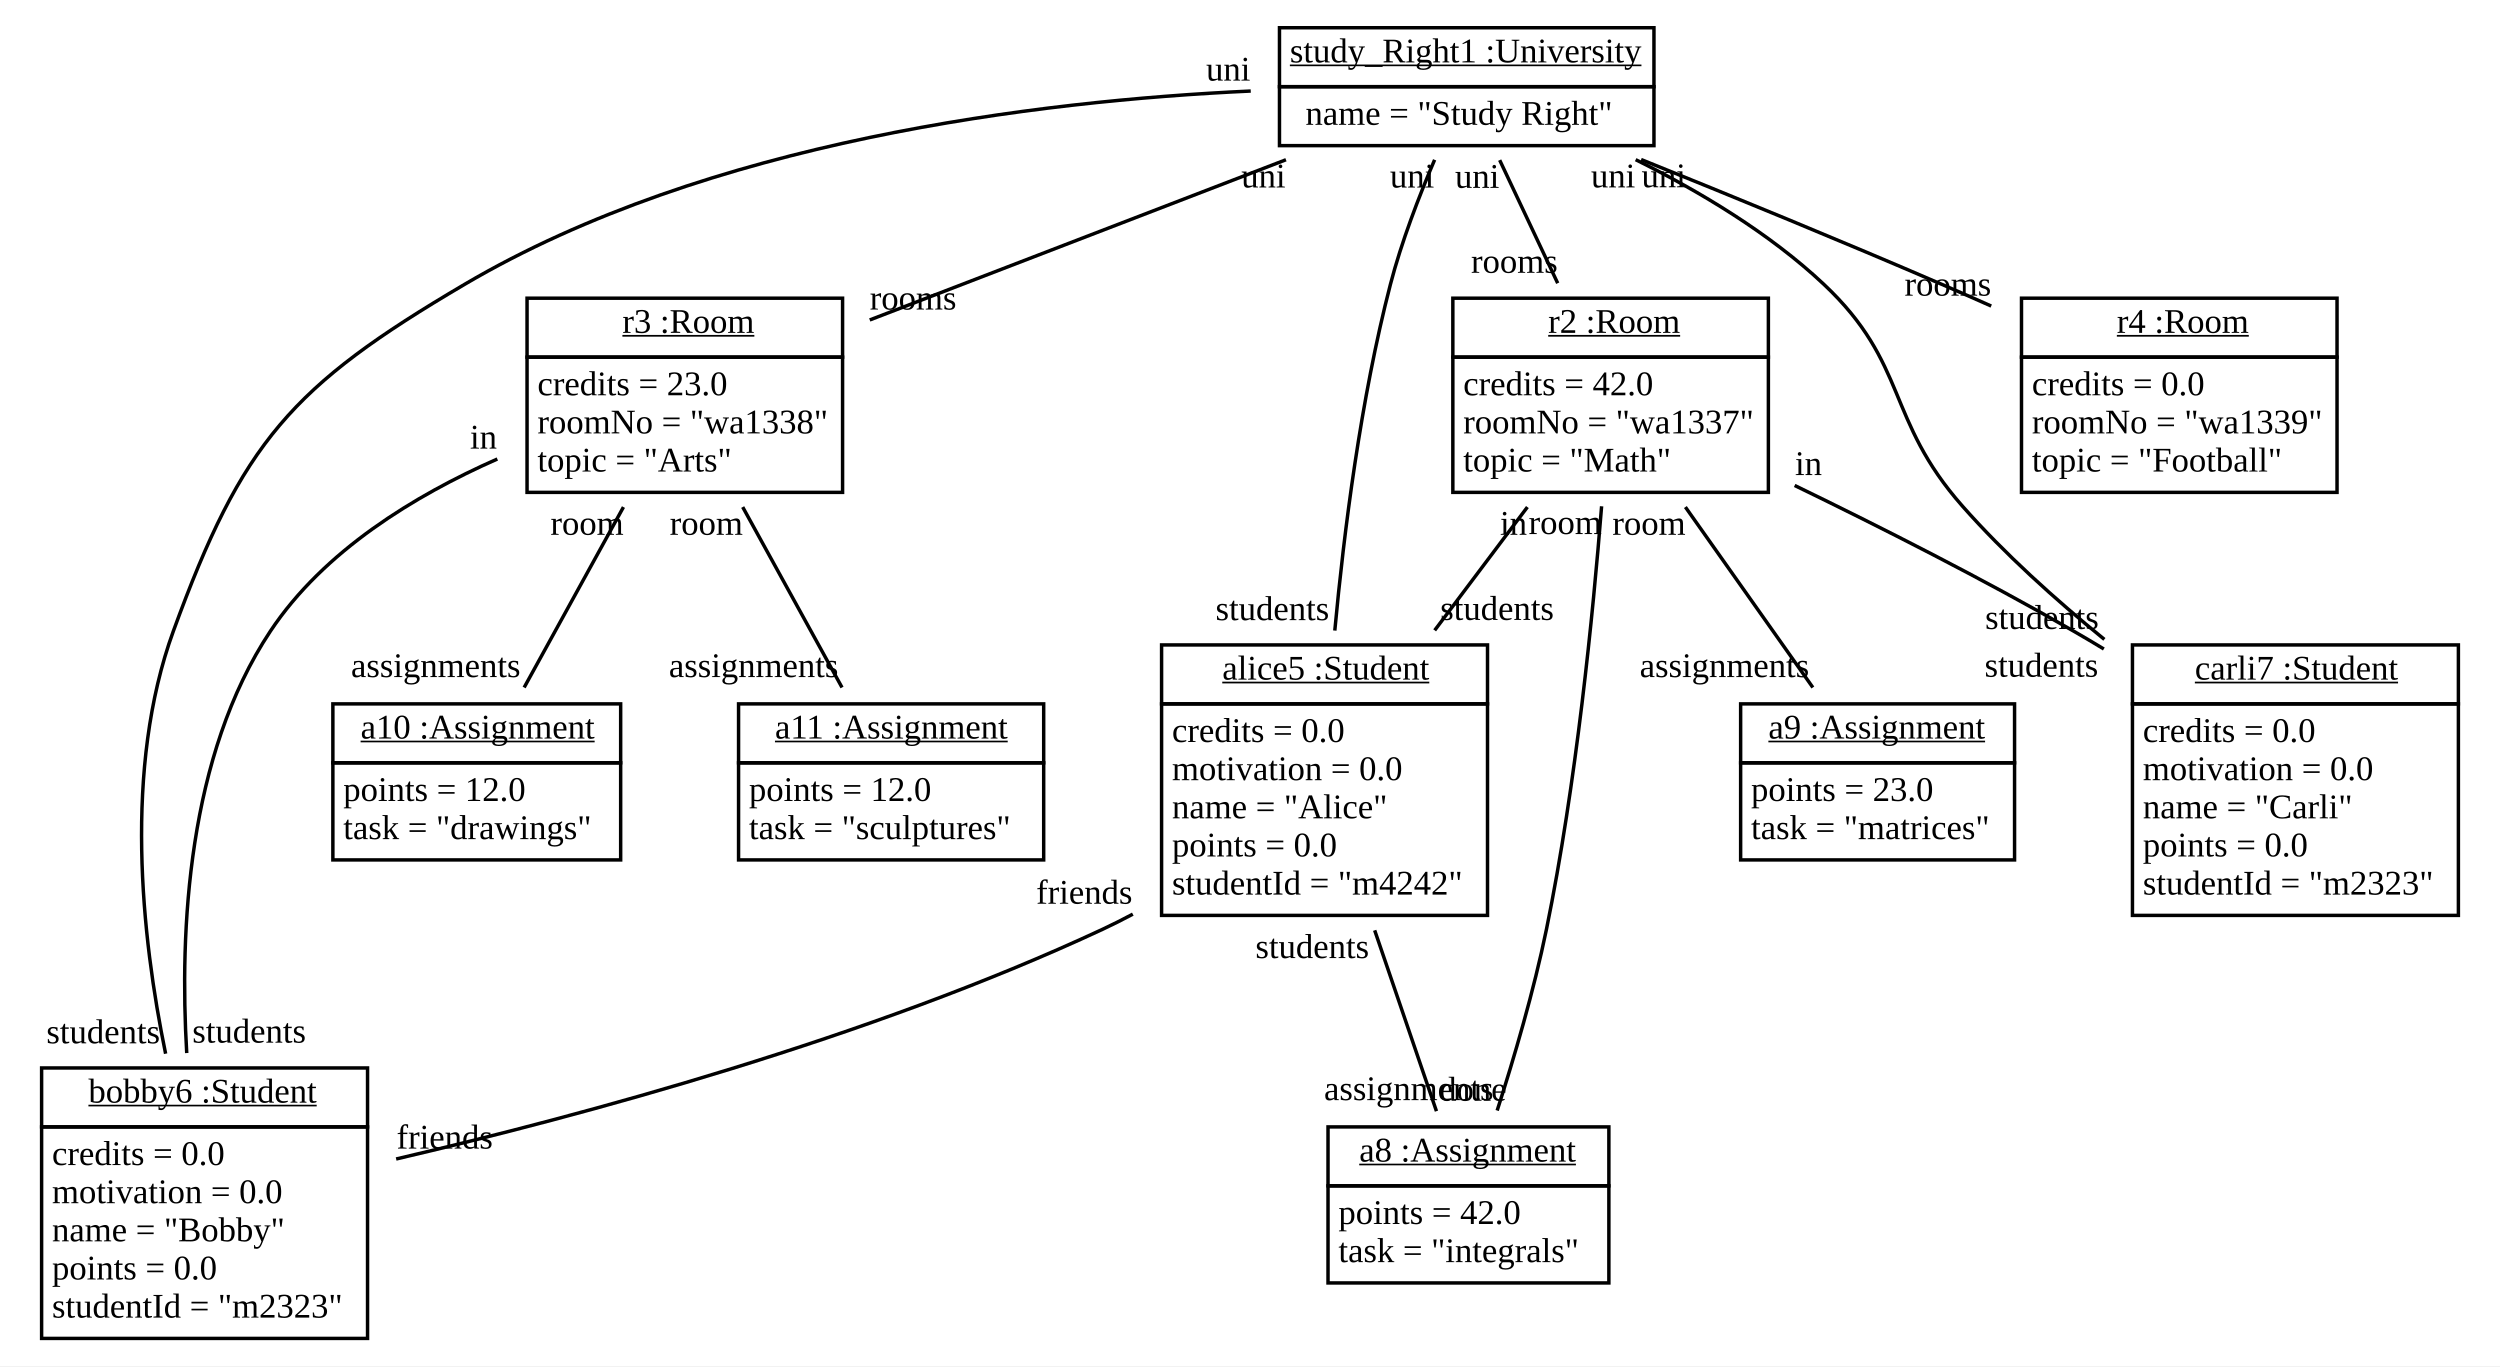
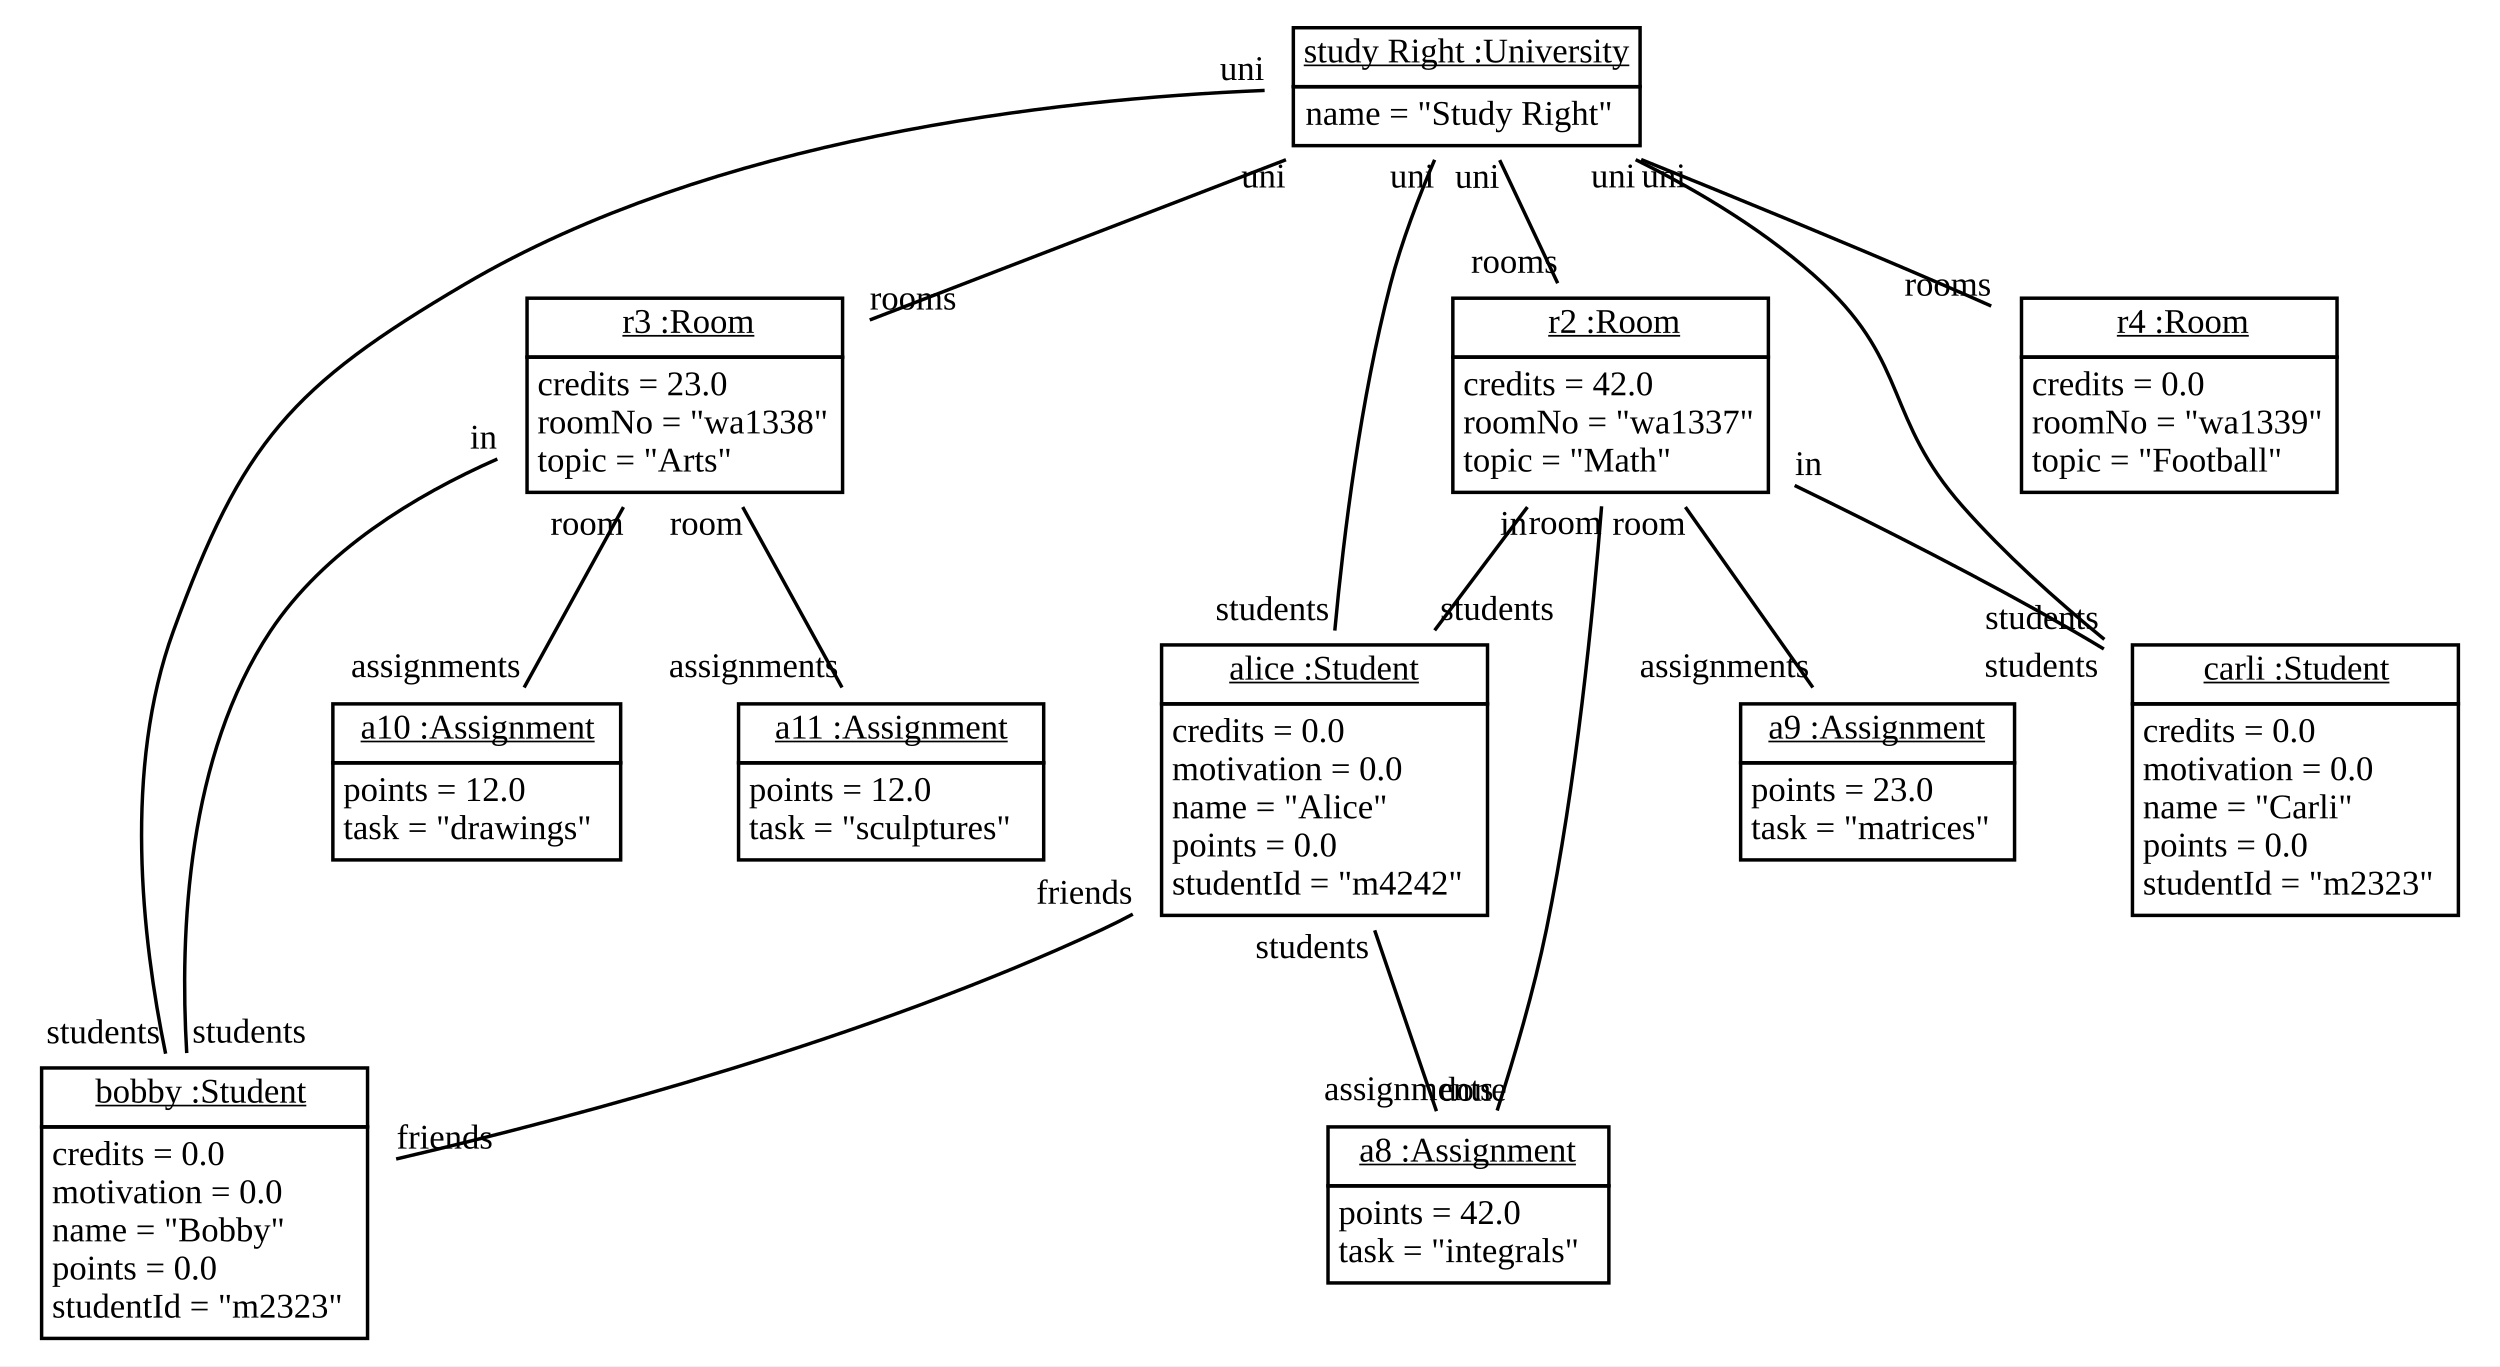
<svg xmlns="http://www.w3.org/2000/svg" width="721pt" height="394pt" viewBox="0.00 0.00 721.00 394.00">
  <g id="graph0" class="graph" transform="scale(1 1) rotate(0) translate(4 390)">
    <polygon fill="white" stroke="none" points="-4,4 -4,-390 717,-390 717,4 -4,4" />
    <g id="node1" class="node">
-       <polygon fill="none" stroke="black" points="365,-365 365,-382 473,-382 473,-365 365,-365" />
-       <text text-anchor="start" x="368" y="-372" font-family="Times New Roman,serif" text-decoration="underline" font-size="10.00">study_Right1 :University</text>
-       <polygon fill="none" stroke="black" points="365,-348 365,-365 473,-365 473,-348 365,-348" />
+       <polygon fill="none" stroke="black" points="369,-365 369,-382 469,-382 469,-365 369,-365" />
+       <text text-anchor="start" x="372" y="-372" font-family="Times New Roman,serif" text-decoration="underline" font-size="10.00">study Right :University</text>
+       <polygon fill="none" stroke="black" points="369,-348 369,-365 469,-365 469,-348 369,-348" />
      <text text-anchor="start" x="372.5" y="-354" font-family="Times New Roman,serif" font-size="10.00">  name = "Study Right"</text>
    </g>
    <g id="node2" class="node">
      <polygon fill="none" stroke="black" points="415,-287 415,-304 506,-304 506,-287 415,-287" />
      <text text-anchor="start" x="442.5" y="-294" font-family="Times New Roman,serif" text-decoration="underline" font-size="10.00">r2 :Room</text>
      <polygon fill="none" stroke="black" points="415,-248 415,-287 506,-287 506,-248 415,-248" />
      <text text-anchor="start" x="418" y="-276" font-family="Times New Roman,serif" font-size="10.00">  credits = 42.0</text>
      <text text-anchor="start" x="418" y="-265" font-family="Times New Roman,serif" font-size="10.00">  roomNo = "wa1337"</text>
      <text text-anchor="start" x="418" y="-254" font-family="Times New Roman,serif" font-size="10.00">  topic = "Math"</text>
    </g>
    <g id="edge1" class="edge">
      <path fill="none" stroke="black" d="M428.509,-343.822C433.477,-333.28 439.667,-320.145 445.242,-308.317" />
      <text text-anchor="middle" x="432.742" y="-311.317" font-family="Times New Roman,serif" font-size="10.00">rooms</text>
      <text text-anchor="middle" x="422.009" y="-335.822" font-family="Times New Roman,serif" font-size="10.00">uni</text>
    </g>
    <g id="node3" class="node">
      <polygon fill="none" stroke="black" points="148,-287 148,-304 239,-304 239,-287 148,-287" />
      <text text-anchor="start" x="175.5" y="-294" font-family="Times New Roman,serif" text-decoration="underline" font-size="10.00">r3 :Room</text>
      <polygon fill="none" stroke="black" points="148,-248 148,-287 239,-287 239,-248 148,-248" />
      <text text-anchor="start" x="151" y="-276" font-family="Times New Roman,serif" font-size="10.00">  credits = 23.0</text>
      <text text-anchor="start" x="151" y="-265" font-family="Times New Roman,serif" font-size="10.00">  roomNo = "wa1338"</text>
      <text text-anchor="start" x="151" y="-254" font-family="Times New Roman,serif" font-size="10.00">  topic = "Arts"</text>
    </g>
    <g id="edge2" class="edge">
      <path fill="none" stroke="black" d="M366.867,-343.931C330.888,-330.081 283.176,-311.714 246.834,-297.724" />
      <text text-anchor="middle" x="259.334" y="-300.724" font-family="Times New Roman,serif" font-size="10.00">rooms</text>
      <text text-anchor="middle" x="360.367" y="-335.931" font-family="Times New Roman,serif" font-size="10.00">uni</text>
    </g>
    <g id="node4" class="node">
      <polygon fill="none" stroke="black" points="579,-287 579,-304 670,-304 670,-287 579,-287" />
      <text text-anchor="start" x="606.5" y="-294" font-family="Times New Roman,serif" text-decoration="underline" font-size="10.00">r4 :Room</text>
      <polygon fill="none" stroke="black" points="579,-248 579,-287 670,-287 670,-248 579,-248" />
      <text text-anchor="start" x="582" y="-276" font-family="Times New Roman,serif" font-size="10.00">  credits = 0.0</text>
      <text text-anchor="start" x="582" y="-265" font-family="Times New Roman,serif" font-size="10.00">  roomNo = "wa1339"</text>
      <text text-anchor="start" x="582" y="-254" font-family="Times New Roman,serif" font-size="10.00">  topic = "Football"</text>
    </g>
    <g id="edge3" class="edge">
      <path fill="none" stroke="black" d="M469.303,-343.994C495.293,-333.518 527.46,-320.333 556,-308 560.645,-305.993 565.453,-303.878 570.266,-301.734" />
      <text text-anchor="middle" x="557.766" y="-304.734" font-family="Times New Roman,serif" font-size="10.00">rooms</text>
      <text text-anchor="middle" x="475.803" y="-335.994" font-family="Times New Roman,serif" font-size="10.00">uni</text>
    </g>
    <g id="node5" class="node">
      <polygon fill="none" stroke="black" points="331,-187 331,-204 425,-204 425,-187 331,-187" />
-       <text text-anchor="start" x="348.5" y="-194" font-family="Times New Roman,serif" text-decoration="underline" font-size="10.00">alice5 :Student</text>
+       <text text-anchor="start" x="350.5" y="-194" font-family="Times New Roman,serif" text-decoration="underline" font-size="10.00">alice :Student</text>
      <polygon fill="none" stroke="black" points="331,-126 331,-187 425,-187 425,-126 331,-126" />
      <text text-anchor="start" x="334" y="-176" font-family="Times New Roman,serif" font-size="10.00">  credits = 0.0</text>
      <text text-anchor="start" x="334" y="-165" font-family="Times New Roman,serif" font-size="10.00">  motivation = 0.0</text>
      <text text-anchor="start" x="334" y="-154" font-family="Times New Roman,serif" font-size="10.00">  name = "Alice"</text>
      <text text-anchor="start" x="334" y="-143" font-family="Times New Roman,serif" font-size="10.00">  points = 0.0</text>
      <text text-anchor="start" x="334" y="-132" font-family="Times New Roman,serif" font-size="10.00">  studentId = "m4242"</text>
    </g>
    <g id="edge4" class="edge">
      <path fill="none" stroke="black" d="M409.745,-343.912C405.26,-333.414 400.172,-320.235 397,-308 388.448,-275.015 383.608,-236.667 380.956,-208.142" />
      <text text-anchor="middle" x="362.956" y="-211.142" font-family="Times New Roman,serif" font-size="10.00">students</text>
      <text text-anchor="middle" x="403.245" y="-335.912" font-family="Times New Roman,serif" font-size="10.00">uni</text>
    </g>
    <g id="node6" class="node">
      <polygon fill="none" stroke="black" points="8,-65 8,-82 102,-82 102,-65 8,-65" />
-       <text text-anchor="start" x="21.5" y="-72" font-family="Times New Roman,serif" text-decoration="underline" font-size="10.00">bobby6 :Student</text>
+       <text text-anchor="start" x="23.5" y="-72" font-family="Times New Roman,serif" text-decoration="underline" font-size="10.00">bobby :Student</text>
      <polygon fill="none" stroke="black" points="8,-4 8,-65 102,-65 102,-4 8,-4" />
      <text text-anchor="start" x="11" y="-54" font-family="Times New Roman,serif" font-size="10.00">  credits = 0.0</text>
      <text text-anchor="start" x="11" y="-43" font-family="Times New Roman,serif" font-size="10.00">  motivation = 0.0</text>
      <text text-anchor="start" x="11" y="-32" font-family="Times New Roman,serif" font-size="10.00">  name = "Bobby"</text>
      <text text-anchor="start" x="11" y="-21" font-family="Times New Roman,serif" font-size="10.00">  points = 0.0</text>
      <text text-anchor="start" x="11" y="-10" font-family="Times New Roman,serif" font-size="10.00">  studentId = "m2323"</text>
    </g>
    <g id="edge5" class="edge">
-       <path fill="none" stroke="black" d="M356.714,-363.747C295.155,-360.9 200.259,-349.333 130,-308 79.971,-278.568 65.867,-262.538 46,-208 31.604,-168.481 36.785,-120.057 43.763,-86.11" />
+       <path fill="none" stroke="black" d="M360.718,-363.922C299.332,-361.393 201.801,-350.24 130,-308 79.971,-278.568 65.867,-262.538 46,-208 31.604,-168.481 36.785,-120.057 43.763,-86.11" />
      <text text-anchor="middle" x="25.763" y="-89.11" font-family="Times New Roman,serif" font-size="10.00">students</text>
-       <text text-anchor="middle" x="350.214" y="-366.747" font-family="Times New Roman,serif" font-size="10.00">uni</text>
+       <text text-anchor="middle" x="354.218" y="-366.922" font-family="Times New Roman,serif" font-size="10.00">uni</text>
    </g>
    <g id="node7" class="node">
      <polygon fill="none" stroke="black" points="611,-187 611,-204 705,-204 705,-187 611,-187" />
-       <text text-anchor="start" x="629" y="-194" font-family="Times New Roman,serif" text-decoration="underline" font-size="10.00">carli7 :Student</text>
+       <text text-anchor="start" x="631.5" y="-194" font-family="Times New Roman,serif" text-decoration="underline" font-size="10.00">carli :Student</text>
      <polygon fill="none" stroke="black" points="611,-126 611,-187 705,-187 705,-126 611,-126" />
      <text text-anchor="start" x="614" y="-176" font-family="Times New Roman,serif" font-size="10.00">  credits = 0.0</text>
      <text text-anchor="start" x="614" y="-165" font-family="Times New Roman,serif" font-size="10.00">  motivation = 0.0</text>
      <text text-anchor="start" x="614" y="-154" font-family="Times New Roman,serif" font-size="10.00">  name = "Carli"</text>
      <text text-anchor="start" x="614" y="-143" font-family="Times New Roman,serif" font-size="10.00">  points = 0.0</text>
      <text text-anchor="start" x="614" y="-132" font-family="Times New Roman,serif" font-size="10.00">  studentId = "m2323"</text>
    </g>
    <g id="edge6" class="edge">
      <path fill="none" stroke="black" d="M467.726,-343.952C486.121,-334.815 506.363,-322.717 522,-308 546.426,-285.011 539.793,-269.139 562,-244 574.084,-230.32 588.728,-217.125 602.898,-205.601" />
      <text text-anchor="middle" x="584.898" y="-208.601" font-family="Times New Roman,serif" font-size="10.00">students</text>
      <text text-anchor="middle" x="461.226" y="-335.952" font-family="Times New Roman,serif" font-size="10.00">uni</text>
    </g>
    <g id="edge9" class="edge">
      <path fill="none" stroke="black" d="M436.502,-243.765C428.173,-232.693 418.657,-220.044 409.755,-208.21" />
      <text text-anchor="middle" x="427.755" y="-211.21" font-family="Times New Roman,serif" font-size="10.00">students</text>
      <text text-anchor="middle" x="432.502" y="-235.765" font-family="Times New Roman,serif" font-size="10.00">in</text>
    </g>
    <g id="edge10" class="edge">
      <path fill="none" stroke="black" d="M513.578,-249.992C538.401,-237.955 568.075,-222.919 594,-208 596.88,-206.343 599.807,-204.609 602.746,-202.829" />
      <text text-anchor="middle" x="584.746" y="-194.829" font-family="Times New Roman,serif" font-size="10.00">students</text>
      <text text-anchor="middle" x="517.578" y="-252.992" font-family="Times New Roman,serif" font-size="10.00">in</text>
    </g>
    <g id="node8" class="node">
      <polygon fill="none" stroke="black" points="379,-48 379,-65 460,-65 460,-48 379,-48" />
      <text text-anchor="start" x="388" y="-55" font-family="Times New Roman,serif" text-decoration="underline" font-size="10.00">a8 :Assignment</text>
      <polygon fill="none" stroke="black" points="379,-20 379,-48 460,-48 460,-20 379,-20" />
      <text text-anchor="start" x="382" y="-37" font-family="Times New Roman,serif" font-size="10.00">  points = 42.0</text>
      <text text-anchor="start" x="382" y="-26" font-family="Times New Roman,serif" font-size="10.00">  task = "integrals"</text>
    </g>
    <g id="edge7" class="edge">
      <path fill="none" stroke="black" d="M457.902,-243.985C455.438,-212.9 450.556,-163.793 442,-122 438.376,-104.296 432.626,-84.796 427.782,-69.722" />
      <text text-anchor="middle" x="402.282" y="-72.722" font-family="Times New Roman,serif" font-size="10.00">assignments</text>
      <text text-anchor="middle" x="447.402" y="-235.985" font-family="Times New Roman,serif" font-size="10.00">room</text>
    </g>
    <g id="node9" class="node">
      <polygon fill="none" stroke="black" points="498,-170 498,-187 577,-187 577,-170 498,-170" />
      <text text-anchor="start" x="506" y="-177" font-family="Times New Roman,serif" text-decoration="underline" font-size="10.00">a9 :Assignment</text>
      <polygon fill="none" stroke="black" points="498,-142 498,-170 577,-170 577,-142 498,-142" />
      <text text-anchor="start" x="501" y="-159" font-family="Times New Roman,serif" font-size="10.00">  points = 23.0</text>
      <text text-anchor="start" x="501" y="-148" font-family="Times New Roman,serif" font-size="10.00">  task = "matrices"</text>
    </g>
    <g id="edge8" class="edge">
      <path fill="none" stroke="black" d="M482.065,-243.765C493.708,-227.283 507.821,-207.306 518.826,-191.727" />
      <text text-anchor="middle" x="493.326" y="-194.727" font-family="Times New Roman,serif" font-size="10.00">assignments</text>
      <text text-anchor="middle" x="471.565" y="-235.765" font-family="Times New Roman,serif" font-size="10.00">room</text>
    </g>
    <g id="edge13" class="edge">
      <path fill="none" stroke="black" d="M139.431,-257.624C115.533,-247.081 89.357,-231.101 74,-208 50.119,-172.076 47.751,-121.71 49.854,-86.298" />
      <text text-anchor="middle" x="67.854" y="-89.298" font-family="Times New Roman,serif" font-size="10.00">students</text>
      <text text-anchor="middle" x="135.431" y="-260.624" font-family="Times New Roman,serif" font-size="10.00">in</text>
    </g>
    <g id="node10" class="node">
      <polygon fill="none" stroke="black" points="92,-170 92,-187 175,-187 175,-170 92,-170" />
      <text text-anchor="start" x="100" y="-177" font-family="Times New Roman,serif" text-decoration="underline" font-size="10.00">a10 :Assignment</text>
      <polygon fill="none" stroke="black" points="92,-142 92,-170 175,-170 175,-142 92,-142" />
      <text text-anchor="start" x="95" y="-159" font-family="Times New Roman,serif" font-size="10.00">  points = 12.0</text>
      <text text-anchor="start" x="95" y="-148" font-family="Times New Roman,serif" font-size="10.00">  task = "drawings"</text>
    </g>
    <g id="edge11" class="edge">
      <path fill="none" stroke="black" d="M175.806,-243.765C166.734,-227.283 155.737,-207.306 147.162,-191.727" />
      <text text-anchor="middle" x="121.662" y="-194.727" font-family="Times New Roman,serif" font-size="10.00">assignments</text>
      <text text-anchor="middle" x="165.306" y="-235.765" font-family="Times New Roman,serif" font-size="10.00">room</text>
    </g>
    <g id="node11" class="node">
      <polygon fill="none" stroke="black" points="209,-170 209,-187 297,-187 297,-170 209,-170" />
      <text text-anchor="start" x="219.5" y="-177" font-family="Times New Roman,serif" text-decoration="underline" font-size="10.00">a11 :Assignment</text>
      <polygon fill="none" stroke="black" points="209,-142 209,-170 297,-170 297,-142 209,-142" />
      <text text-anchor="start" x="212" y="-159" font-family="Times New Roman,serif" font-size="10.00">  points = 12.0</text>
      <text text-anchor="start" x="212" y="-148" font-family="Times New Roman,serif" font-size="10.00">  task = "sculptures"</text>
    </g>
    <g id="edge12" class="edge">
      <path fill="none" stroke="black" d="M210.194,-243.765C219.266,-227.283 230.263,-207.306 238.838,-191.727" />
      <text text-anchor="middle" x="213.338" y="-194.727" font-family="Times New Roman,serif" font-size="10.00">assignments</text>
      <text text-anchor="middle" x="199.694" y="-235.765" font-family="Times New Roman,serif" font-size="10.00">room</text>
    </g>
    <g id="edge15" class="edge">
      <path fill="none" stroke="black" d="M322.703,-126.362C319.801,-124.814 316.89,-123.349 314,-122 246.764,-90.623 163.864,-68.265 110.247,-55.745" />
      <text text-anchor="middle" x="124.247" y="-58.745" font-family="Times New Roman,serif" font-size="10.00">friends</text>
      <text text-anchor="middle" x="308.703" y="-129.362" font-family="Times New Roman,serif" font-size="10.00">friends</text>
    </g>
    <g id="edge14" class="edge">
      <path fill="none" stroke="black" d="M392.455,-121.692C398.403,-104.283 405.097,-84.691 410.275,-69.537" />
      <text text-anchor="middle" x="420.775" y="-72.537" font-family="Times New Roman,serif" font-size="10.00">done</text>
      <text text-anchor="middle" x="374.455" y="-113.692" font-family="Times New Roman,serif" font-size="10.00">students</text>
    </g>
  </g>
</svg>
